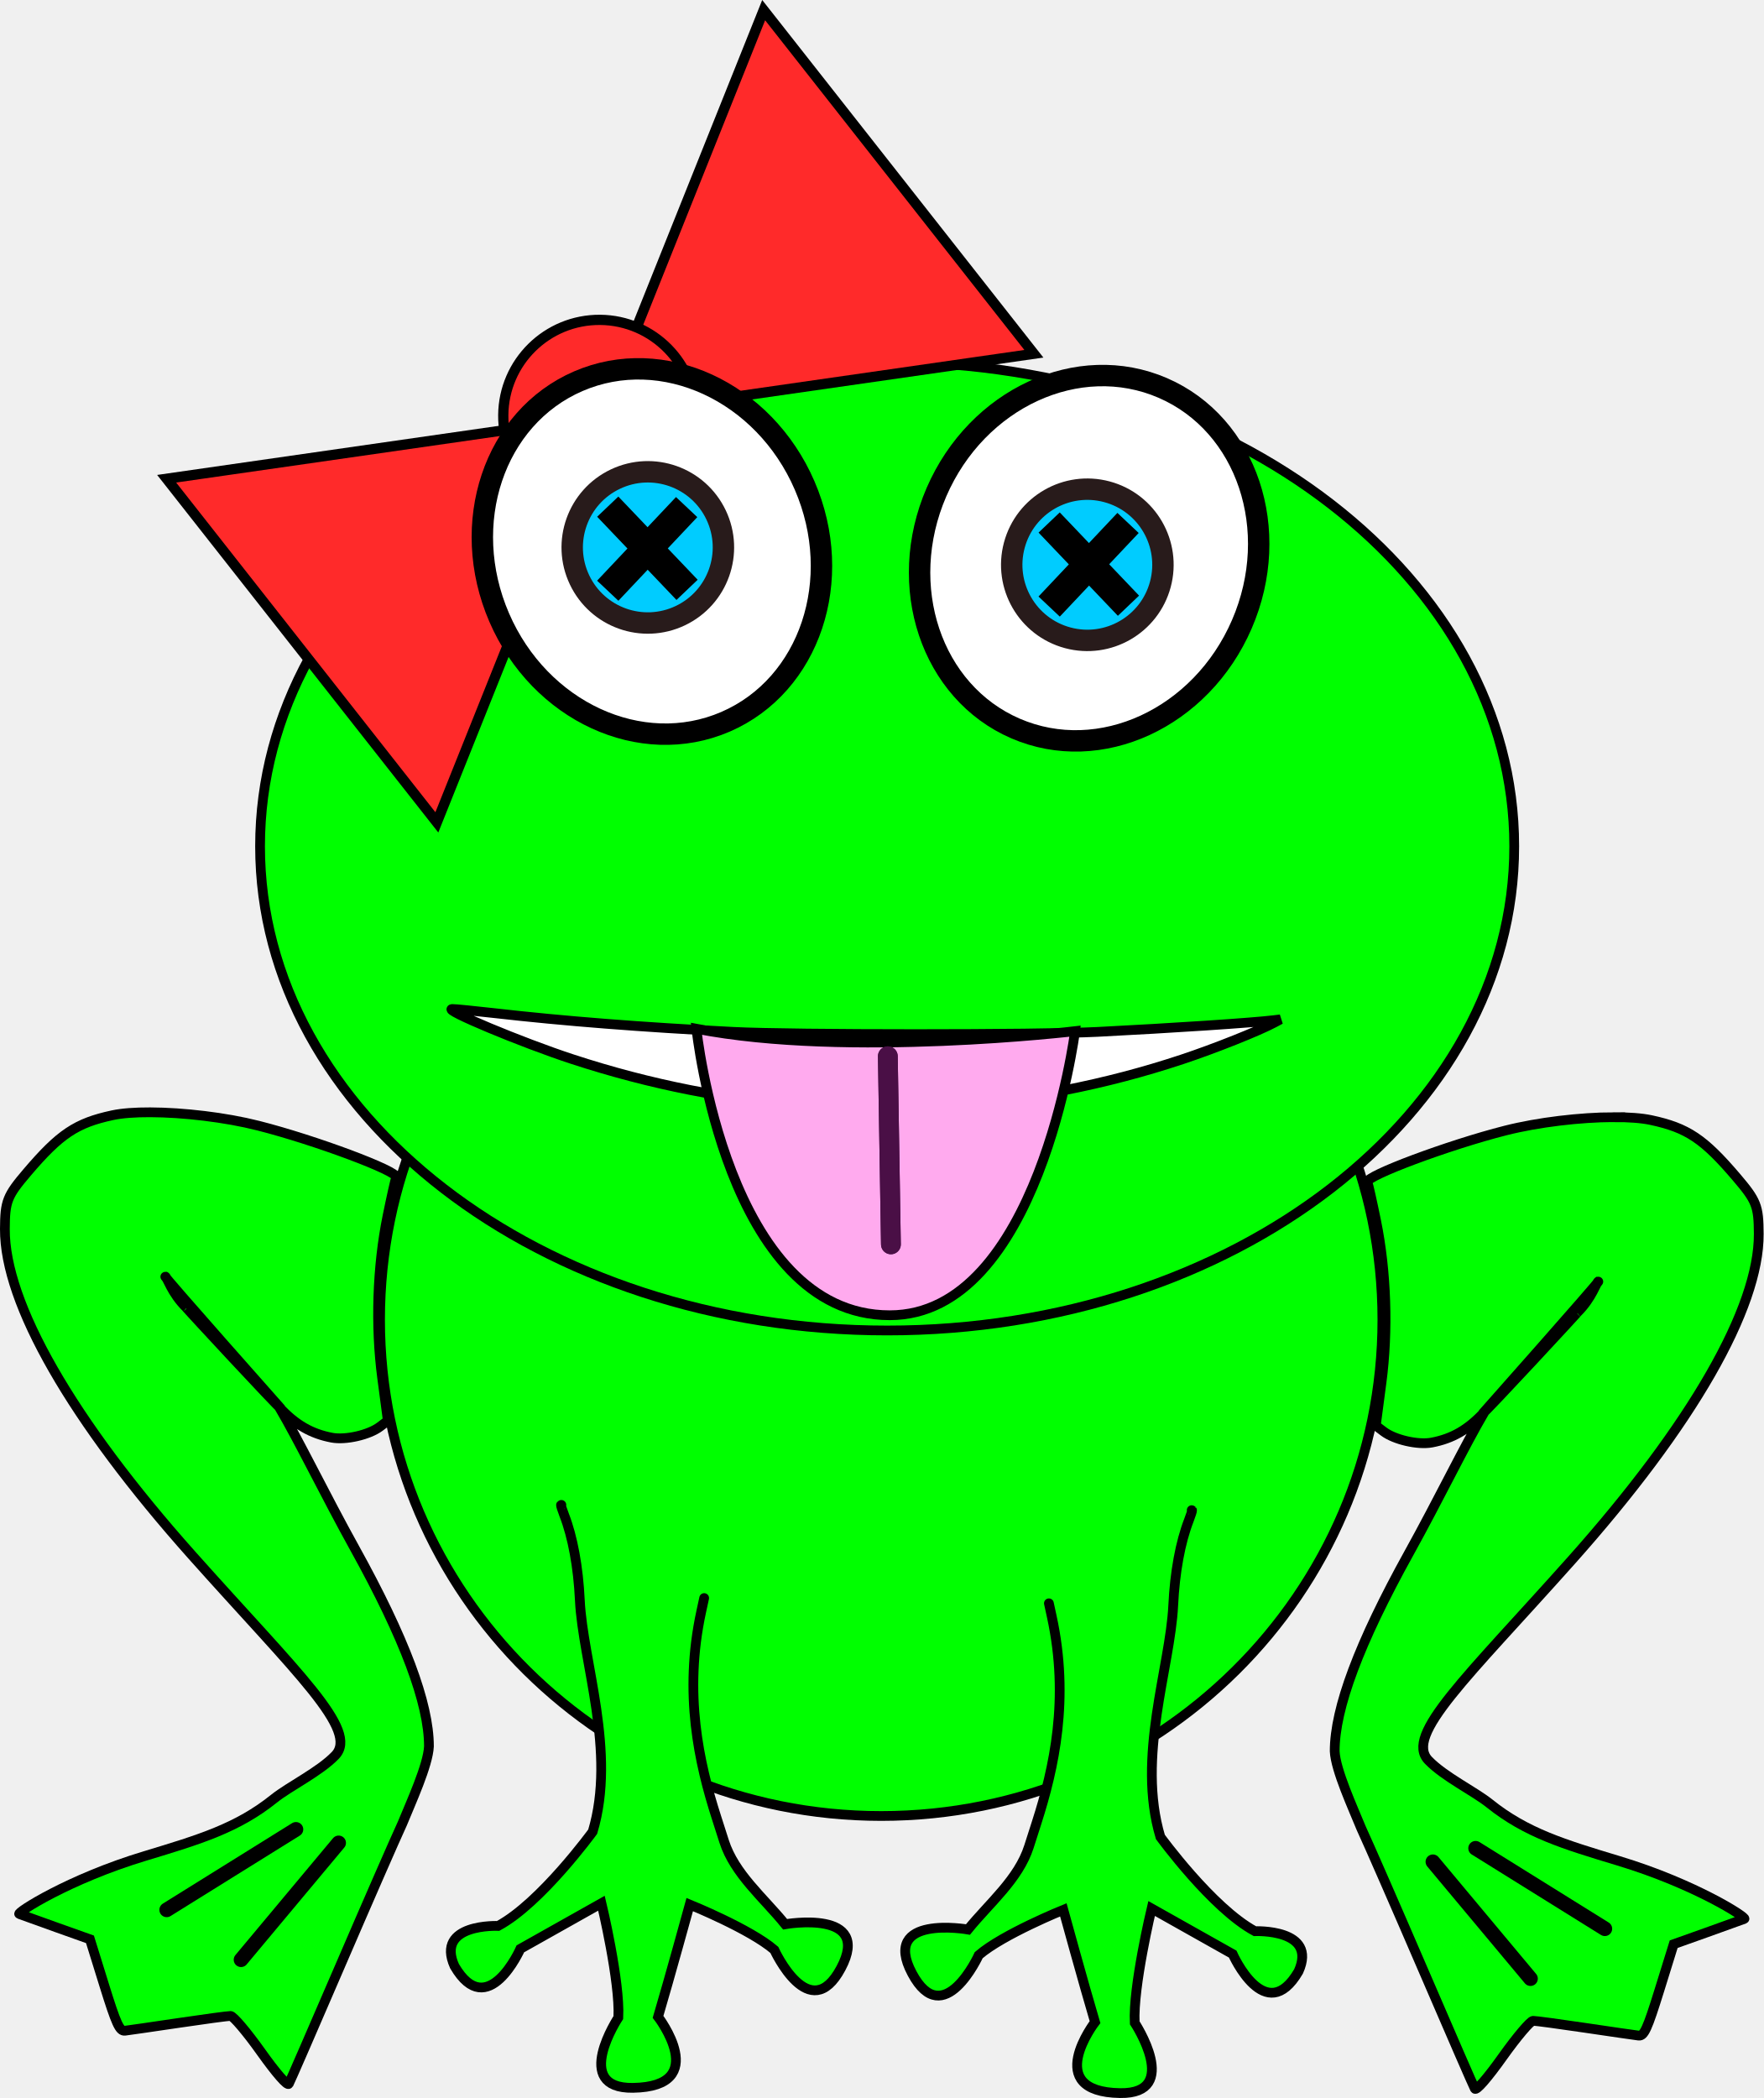
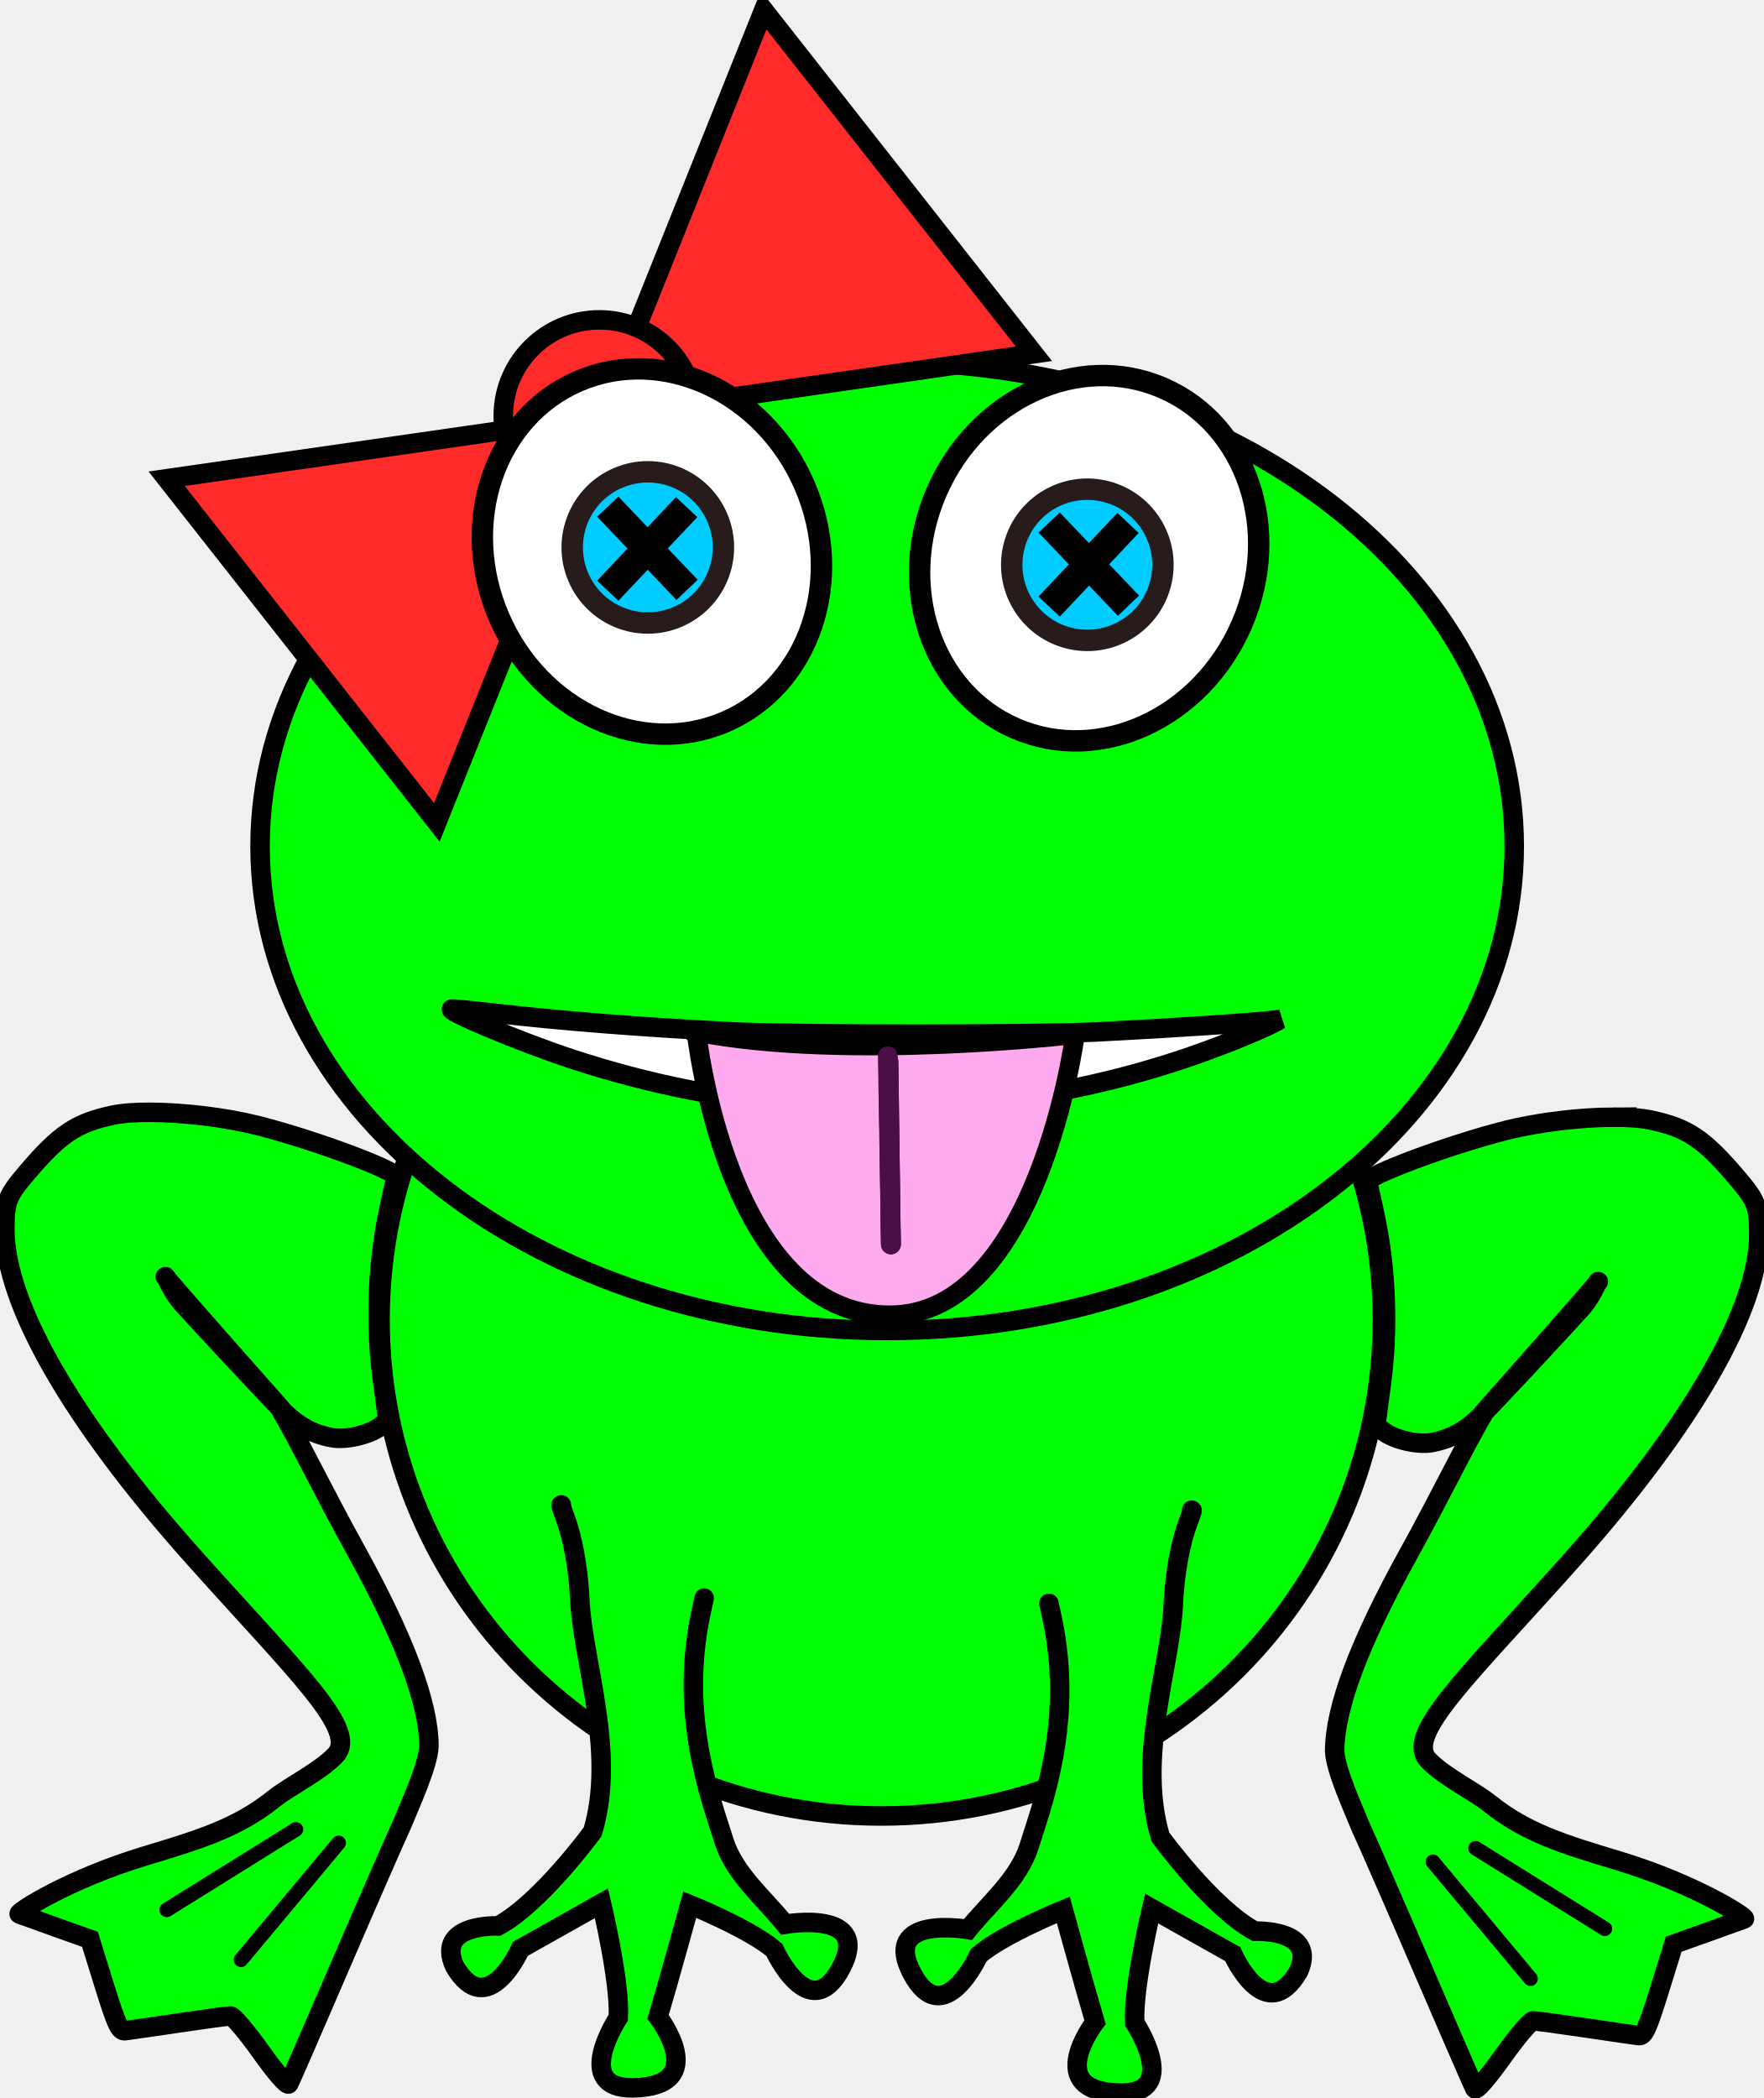
<svg xmlns="http://www.w3.org/2000/svg" width="204.101mm" height="242.796mm" viewBox="0 0 723.194 860.301" id="svg2" version="1.1">
  <defs id="defs4" />
  <g id="layer1" transform="translate(-17.64784,-56.21476)">
-     <ellipse style="fill:#00ff00;fill-opacity:1;stroke:#000000;stroke-width:4;stroke-linecap:round;stroke-miterlimit:4;stroke-dasharray:none;stroke-opacity:1" id="path6004" cx="379" cy="597.362" rx="205.513" ry="203.513" />
-     <ellipse style="fill:#00ff00;stroke:#000000;stroke-width:4;stroke-miterlimit:4;stroke-dasharray:none;stroke-opacity:1" id="path5323" cx="381.429" cy="403.219" rx="257.143" ry="198.571" />
-     <g id="g5919" transform="translate(-424.2857,-10.57143)" style="stroke-width:2;stroke-miterlimit:4;stroke-dasharray:none;fill:#ff2a2a">
-       <path transform="matrix(-0.0083874,0.9999648,-0.9999648,-0.0083874,912.9854,-302.227)" d="M 541.442,219.996 374.482,154.767 514.453,42.79 Z" id="path5911" style="fill:#ff2a2a;stroke:#000000;stroke-width:4.2;stroke-miterlimit:4;stroke-dasharray:none;stroke-opacity:1" />
-       <path transform="matrix(0.0083874,-0.9999648,0.9999648,0.0083874,912.9854,-302.227)" style="fill:#ff2a2a;stroke:#000000;stroke-width:4.2;stroke-miterlimit:4;stroke-dasharray:none;stroke-opacity:1" id="path5913" d="m -541.694,-220.754 -166.96,-65.23 139.971,-111.977 z" />
-       <circle transform="matrix(-0.0083874,0.9999648,-0.9999648,-0.0083874,0,0)" r="39.396" cy="-689.664" cx="231.568" id="path5917" style="fill:#ff2a2a;stroke:#000000;stroke-width:4.2;stroke-miterlimit:4;stroke-dasharray:none;stroke-opacity:1" />
+     <ellipse style="fill:#00ff00;fill-opacity:1;stroke:#000000;stroke-width:8;stroke-linecap:round;stroke-miterlimit:4;stroke-dasharray:none;stroke-opacity:1" id="path6004" cx="379" cy="597.362" rx="205.513" ry="203.513" />
+     <ellipse style="fill:#00ff00;stroke:#000000;stroke-width:8;stroke-miterlimit:4;stroke-dasharray:none;stroke-opacity:1" id="path5323" cx="381.429" cy="403.219" rx="257.143" ry="198.571" />
+     <g id="g5919" transform="translate(-424.2857,-10.57143)" style="stroke-width:8;stroke-miterlimit:4;stroke-dasharray:none;fill:#ff2a2a">
+       <path transform="matrix(-0.0083874,0.9999648,-0.9999648,-0.0083874,912.9854,-302.227)" d="M 541.442,219.996 374.482,154.767 514.453,42.79 Z" id="path5911" style="fill:#ff2a2a;stroke:#000000;stroke-width:8;stroke-miterlimit:4;stroke-dasharray:none;stroke-opacity:1" />
+       <path transform="matrix(0.0083874,-0.9999648,0.9999648,0.0083874,912.9854,-302.227)" style="fill:#ff2a2a;stroke:#000000;stroke-width:8;stroke-miterlimit:4;stroke-dasharray:none;stroke-opacity:1" id="path5913" d="m -541.694,-220.754 -166.96,-65.23 139.971,-111.977 z" />
+       <circle transform="matrix(-0.0083874,0.9999648,-0.9999648,-0.0083874,0,0)" r="39.396" cy="-689.664" cx="231.568" id="path5917" style="fill:#ff2a2a;stroke:#000000;stroke-width:8;stroke-miterlimit:4;stroke-dasharray:none;stroke-opacity:1" />
    </g>
    <ellipse style="fill:#ffffff;stroke:#000000;stroke-width:8.778;stroke-miterlimit:4;stroke-dasharray:none;stroke-opacity:1" id="path5361" cx="-149.519" cy="372.261" rx="68.221" ry="76.071" transform="matrix(-0.9178912,0.3968322,0.3968322,0.9178912,0,0)" />
    <ellipse cy="77.472" cx="539.283" id="circle5363" style="fill:#ffffff;stroke:#000000;stroke-width:8.778;stroke-miterlimit:4;stroke-dasharray:none;stroke-opacity:1" rx="68.221" ry="76.071" transform="matrix(0.9178912,0.3968322,-0.3968322,0.9178912,0,0)" />
-     <path style="fill:#ffffff;stroke:#000000;stroke-width:4;stroke-miterlimit:4;stroke-dasharray:none;stroke-opacity:1" d="m 350.201,509.855 c -33.7,-2.502 -65.953,-8.872 -97.857,-19.325 -20.724,-6.79 -53.398,-20.436 -49.253,-20.57 1,-0.032 8.715,0.727 17.143,1.688 28.887,3.293 60.523,5.773 98.181,7.697 24.053,1.229 125.132,1.232 149.286,0.005 30.912,-1.571 63.553,-3.738 72.143,-4.79 l 2.857,-0.35 -2.527,1.357 c -6.378,3.423 -24.499,10.639 -37.83,15.064 -31.285,10.384 -64.063,16.813 -98.214,19.262 -11.383,0.816 -42.725,0.795 -53.929,-0.037 z" id="path5942" />
+     <path style="fill:#ffffff;stroke:#000000;stroke-width:8;stroke-miterlimit:4;stroke-dasharray:none;stroke-opacity:1" d="m 350.201,509.855 c -33.7,-2.502 -65.953,-8.872 -97.857,-19.325 -20.724,-6.79 -53.398,-20.436 -49.253,-20.57 1,-0.032 8.715,0.727 17.143,1.688 28.887,3.293 60.523,5.773 98.181,7.697 24.053,1.229 125.132,1.232 149.286,0.005 30.912,-1.571 63.553,-3.738 72.143,-4.79 l 2.857,-0.35 -2.527,1.357 c -6.378,3.423 -24.499,10.639 -37.83,15.064 -31.285,10.384 -64.063,16.813 -98.214,19.262 -11.383,0.816 -42.725,0.795 -53.929,-0.037 z" id="path5942" />
    <circle r="31" cy="158.037" cx="522.215" id="circle6024" style="fill:#00ccff;fill-opacity:1;stroke:#281b1b;stroke-width:8.778;stroke-linecap:round;stroke-miterlimit:4;stroke-dasharray:none;stroke-opacity:1" transform="matrix(0.9659258,0.258819,-0.258819,0.9659258,0,0)" />
-     <path style="fill:#00ff00;fill-opacity:1;stroke:#000000;stroke-width:4;stroke-linecap:round;stroke-miterlimit:4;stroke-dasharray:none;stroke-opacity:1" d="m 79.24,512.32 c -6.152,-0.022 -11.532,0.36 -15.436,1.197 -14.893,3.194 -21.576,7.662 -34.992,23.398 -8.271,9.702 -9.109,11.833 -9.164,23.271 -0.147,30.411 27.417,78.459 76.775,133.824 43.075,48.317 68.666,71.704 58.663,82.058 -6.51,6.739 -18.73,12.616 -25.104,17.725 -15.033,12.048 -30.393,16.685 -52.82,23.459 -31.58,9.539 -52.816,23.352 -51.619,23.811 1.167,0.447 8.167,2.966 15.557,5.598 l 13.436,4.785 5.865,18.895 c 4.902,15.791 6.295,18.843 8.484,18.586 1.441,-0.169 11.322,-1.6 21.957,-3.182 10.635,-1.581 20.237,-2.875 21.338,-2.875 1.101,0 6.717,6.635 12.482,14.744 6.212,8.738 10.863,14.067 11.416,13.082 0.513,-0.914 9.952,-22.606 20.975,-48.201 11.023,-25.596 22.534,-51.935 25.582,-58.533 3.475,-8.52 10.542,-23.869 10.906,-31.629 0.01,-17.613 -10.036,-44.418 -30.457,-81.27 -12.187,-21.992 -22.731,-43.902 -31.008,-57.916 6.756,7.348 13.295,11.007 21.641,12.596 5.638,1.073 15.24,-1.121 19.73,-4.51 l 3.236,-2.443 -2.334,-17.631 c -2.825,-21.326 -2.02,-45.59 2.201,-66.305 1.576,-7.734 3.184,-14.902 3.572,-15.928 0.921,-2.437 -33.333,-15.228 -56.58,-21.127 -13.498,-3.425 -30.769,-5.432 -44.303,-5.48 z m 6.129,67.293 c 0.822,0.217 2.578,6.827 8.717,12.836 -0.854,-0.684 37.804,41.008 38.846,41.469 0,0 -48.359,-54.515 -47.562,-54.305 z" id="path6016" />
+     <path style="fill:#00ff00;fill-opacity:1;stroke:#000000;stroke-width:8;stroke-linecap:round;stroke-miterlimit:4;stroke-dasharray:none;stroke-opacity:1" d="m 79.24,512.32 c -6.152,-0.022 -11.532,0.36 -15.436,1.197 -14.893,3.194 -21.576,7.662 -34.992,23.398 -8.271,9.702 -9.109,11.833 -9.164,23.271 -0.147,30.411 27.417,78.459 76.775,133.824 43.075,48.317 68.666,71.704 58.663,82.058 -6.51,6.739 -18.73,12.616 -25.104,17.725 -15.033,12.048 -30.393,16.685 -52.82,23.459 -31.58,9.539 -52.816,23.352 -51.619,23.811 1.167,0.447 8.167,2.966 15.557,5.598 l 13.436,4.785 5.865,18.895 c 4.902,15.791 6.295,18.843 8.484,18.586 1.441,-0.169 11.322,-1.6 21.957,-3.182 10.635,-1.581 20.237,-2.875 21.338,-2.875 1.101,0 6.717,6.635 12.482,14.744 6.212,8.738 10.863,14.067 11.416,13.082 0.513,-0.914 9.952,-22.606 20.975,-48.201 11.023,-25.596 22.534,-51.935 25.582,-58.533 3.475,-8.52 10.542,-23.869 10.906,-31.629 0.01,-17.613 -10.036,-44.418 -30.457,-81.27 -12.187,-21.992 -22.731,-43.902 -31.008,-57.916 6.756,7.348 13.295,11.007 21.641,12.596 5.638,1.073 15.24,-1.121 19.73,-4.51 l 3.236,-2.443 -2.334,-17.631 c -2.825,-21.326 -2.02,-45.59 2.201,-66.305 1.576,-7.734 3.184,-14.902 3.572,-15.928 0.921,-2.437 -33.333,-15.228 -56.58,-21.127 -13.498,-3.425 -30.769,-5.432 -44.303,-5.48 z m 6.129,67.293 c 0.822,0.217 2.578,6.827 8.717,12.836 -0.854,-0.684 37.804,41.008 38.846,41.469 0,0 -48.359,-54.515 -47.562,-54.305 z" id="path6016" />
    <circle style="fill:#00ccff;fill-opacity:1;stroke:#281b1b;stroke-width:8.778;stroke-linecap:round;stroke-miterlimit:4;stroke-dasharray:none;stroke-opacity:1" id="path6022" cx="375.1" cy="135.407" r="31" transform="matrix(0.4291873,0.9032155,0.9032155,-0.4291873,0,0)" />
-     <path style="fill:#ffaaee;fill-rule:evenodd;stroke:#000000;stroke-width:4;stroke-linecap:butt;stroke-linejoin:miter;stroke-miterlimit:4;stroke-dasharray:none;stroke-opacity:1" d="m 303.224,478.092 c 61.946,12.071 155.262,0.963 155.262,0.963 0,0 -14.96,116.487 -75.999,116.487 -66.967,0 -79.263,-117.451 -79.263,-117.451 z" id="path5976" />
+     <path style="fill:#ffaaee;fill-rule:evenodd;stroke:#000000;stroke-width:8;stroke-linecap:butt;stroke-linejoin:miter;stroke-miterlimit:4;stroke-dasharray:none;stroke-opacity:1" d="m 303.224,479.342 c 61.946,12.071 155.262,0.963 155.262,0.963 0,0 -14.96,115.237 -75.999,115.237 -66.967,0 -79.263,-116.201 -79.263,-116.201 z" id="path5976" />
    <path style="fill:#eed7f4;fill-rule:evenodd;stroke:#4a0f46;stroke-width:8.117;stroke-linecap:round;stroke-linejoin:miter;stroke-miterlimit:4;stroke-dasharray:none;stroke-opacity:1" d="m 381.712,489.346 1.266,77.125" id="path5982" />
-     <path style="fill:#00ff00;fill-opacity:1;stroke:#000000;stroke-width:4;stroke-linecap:round;stroke-miterlimit:4;stroke-dasharray:none;stroke-opacity:1" d="m 247.839,673.305 0,5e-5 c -0.067,10e-4 -0.113,0.013 -0.137,0.037 -0.12,0.12 0.46,1.968 1.291,4.107 3.506,9.028 5.768,21.326 6.42,34.904 1.221,25.425 15.08,62.188 5.273,94.953 0,0 -21.201,29.169 -38.768,38.648 0,0 -25.814,-1.128 -17.893,16.492 13.564,23.233 27.004,-7.096 27.004,-7.096 l 33.252,-18.703 c 0,0 7.72,32.237 6.918,46.887 0,0 -19.289,29.196 5.984,28.818 32.354,-0.484 10.305,-29.111 10.305,-29.111 4.535,-15.288 12.992,-46.041 12.992,-46.041 0,0 24.756,10.015 34.688,18.584 0,0 14.442,31.678 27.329,7.481 12.974,-24.361 -22.91,-17.998 -22.91,-17.998 -8.792,-10.833 -20.739,-20.646 -25.005,-33.966 l -3.188,-9.954 C 304.291,779.169 297.888,750.7 305.203,717.009 l 1.193,-5.5" id="path6030" />
-     <path id="path6043" d="m 679.249,514.32 c 6.152,-0.022 11.532,0.36 15.436,1.197 14.893,3.194 21.576,7.662 34.992,23.398 8.271,9.702 9.109,11.833 9.164,23.271 0.147,30.411 -27.417,78.459 -76.775,133.824 -43.075,48.317 -68.666,71.704 -58.663,82.058 6.51,6.739 18.73,12.616 25.104,17.725 15.033,12.048 30.393,16.685 52.82,23.459 31.58,9.539 52.816,23.352 51.619,23.811 -1.167,0.447 -8.167,2.966 -15.557,5.598 l -13.436,4.785 -5.865,18.895 c -4.902,15.791 -6.295,18.843 -8.484,18.586 -1.441,-0.169 -11.322,-1.6 -21.957,-3.182 -10.635,-1.581 -20.237,-2.875 -21.338,-2.875 -1.101,0 -6.717,6.635 -12.482,14.744 -6.212,8.738 -10.863,14.067 -11.416,13.082 -0.513,-0.914 -9.952,-22.606 -20.975,-48.201 -11.023,-25.596 -22.534,-51.935 -25.582,-58.533 -3.475,-8.52 -10.542,-23.869 -10.906,-31.629 -0.01,-17.613 10.036,-44.418 30.457,-81.27 12.187,-21.992 22.731,-43.902 31.008,-57.916 -6.756,7.348 -13.295,11.007 -21.641,12.596 -5.638,1.073 -15.24,-1.121 -19.73,-4.51 l -3.236,-2.443 2.334,-17.631 c 2.825,-21.326 2.02,-45.59 -2.201,-66.305 -1.576,-7.734 -3.184,-14.902 -3.572,-15.928 -0.921,-2.437 33.333,-15.228 56.58,-21.127 13.498,-3.425 30.769,-5.432 44.303,-5.48 z m -6.129,67.293 c -0.822,0.217 -2.578,6.827 -8.717,12.836 0.854,-0.684 -37.804,41.008 -38.846,41.469 0,0 48.359,-54.515 47.562,-54.305 z" style="fill:#00ff00;fill-opacity:1;stroke:#000000;stroke-width:4;stroke-linecap:round;stroke-miterlimit:4;stroke-dasharray:none;stroke-opacity:1" />
+     <path style="fill:#00ff00;fill-opacity:1;stroke:#000000;stroke-width:8;stroke-linecap:round;stroke-miterlimit:4;stroke-dasharray:none;stroke-opacity:1" d="m 247.839,673.305 0,5e-5 c -0.067,10e-4 -0.113,0.013 -0.137,0.037 -0.12,0.12 0.46,1.968 1.291,4.107 3.506,9.028 5.768,21.326 6.42,34.904 1.221,25.425 15.08,62.188 5.273,94.953 0,0 -21.201,29.169 -38.768,38.648 0,0 -25.814,-1.128 -17.893,16.492 13.564,23.233 27.004,-7.096 27.004,-7.096 l 33.252,-18.703 c 0,0 7.72,32.237 6.918,46.887 0,0 -19.289,29.196 5.984,28.818 32.354,-0.484 10.305,-29.111 10.305,-29.111 4.535,-15.288 12.992,-46.041 12.992,-46.041 0,0 24.756,10.015 34.688,18.584 0,0 14.442,31.678 27.329,7.481 12.974,-24.361 -22.91,-17.998 -22.91,-17.998 -8.792,-10.833 -20.739,-20.646 -25.005,-33.966 l -3.188,-9.954 C 304.291,779.169 297.888,750.7 305.203,717.009 l 1.193,-5.5" id="path6030" />
+     <path id="path6043" d="m 679.249,514.32 c 6.152,-0.022 11.532,0.36 15.436,1.197 14.893,3.194 21.576,7.662 34.992,23.398 8.271,9.702 9.109,11.833 9.164,23.271 0.147,30.411 -27.417,78.459 -76.775,133.824 -43.075,48.317 -68.666,71.704 -58.663,82.058 6.51,6.739 18.73,12.616 25.104,17.725 15.033,12.048 30.393,16.685 52.82,23.459 31.58,9.539 52.816,23.352 51.619,23.811 -1.167,0.447 -8.167,2.966 -15.557,5.598 l -13.436,4.785 -5.865,18.895 c -4.902,15.791 -6.295,18.843 -8.484,18.586 -1.441,-0.169 -11.322,-1.6 -21.957,-3.182 -10.635,-1.581 -20.237,-2.875 -21.338,-2.875 -1.101,0 -6.717,6.635 -12.482,14.744 -6.212,8.738 -10.863,14.067 -11.416,13.082 -0.513,-0.914 -9.952,-22.606 -20.975,-48.201 -11.023,-25.596 -22.534,-51.935 -25.582,-58.533 -3.475,-8.52 -10.542,-23.869 -10.906,-31.629 -0.01,-17.613 10.036,-44.418 30.457,-81.27 12.187,-21.992 22.731,-43.902 31.008,-57.916 -6.756,7.348 -13.295,11.007 -21.641,12.596 -5.638,1.073 -15.24,-1.121 -19.73,-4.51 l -3.236,-2.443 2.334,-17.631 c 2.825,-21.326 2.02,-45.59 -2.201,-66.305 -1.576,-7.734 -3.184,-14.902 -3.572,-15.928 -0.921,-2.437 33.333,-15.228 56.58,-21.127 13.498,-3.425 30.769,-5.432 44.303,-5.48 z m -6.129,67.293 c -0.822,0.217 -2.578,6.827 -8.717,12.836 0.854,-0.684 -37.804,41.008 -38.846,41.469 0,0 48.359,-54.515 47.562,-54.305 z" style="fill:#00ff00;fill-opacity:1;stroke:#000000;stroke-width:8;stroke-linecap:round;stroke-miterlimit:4;stroke-dasharray:none;stroke-opacity:1" />
    <path style="fill:none;fill-rule:evenodd;stroke:#000000;stroke-width:6;stroke-linecap:round;stroke-linejoin:miter;stroke-miterlimit:4;stroke-dasharray:none;stroke-opacity:1" d="m 86,839.362 53,-33" id="path6045" />
    <path id="path6047" d="m 116.487,859.82 40.026,-47.916" style="fill:none;fill-rule:evenodd;stroke:#000000;stroke-width:6;stroke-linecap:round;stroke-linejoin:miter;stroke-miterlimit:4;stroke-dasharray:none;stroke-opacity:1" />
    <path id="path6049" d="m 675.73,847.112 -53,-33" style="fill:none;fill-rule:evenodd;stroke:#000000;stroke-width:6;stroke-linecap:round;stroke-linejoin:miter;stroke-miterlimit:4;stroke-dasharray:none;stroke-opacity:1" />
    <path style="fill:none;fill-rule:evenodd;stroke:#000000;stroke-width:6;stroke-linecap:round;stroke-linejoin:miter;stroke-miterlimit:4;stroke-dasharray:none;stroke-opacity:1" d="m 645.242,867.57 -40.026,-47.916" id="path6051" />
-     <path style="fill:#00ff00;fill-opacity:1;stroke:#000000;stroke-width:4;stroke-linecap:round;stroke-miterlimit:4;stroke-dasharray:none;stroke-opacity:1" d="m 506.314,675.463 0,5e-5 c 0.067,10e-4 0.113,0.013 0.137,0.037 0.12,0.12 -0.46,1.968 -1.291,4.107 -3.506,9.028 -5.768,21.326 -6.42,34.904 -1.221,25.425 -15.08,62.188 -5.273,94.953 0,0 21.201,29.169 38.768,38.648 0,0 25.814,-1.128 17.893,16.492 -13.564,23.233 -27.004,-7.096 -27.004,-7.096 l -33.252,-18.703 c 0,0 -7.72,32.237 -6.918,46.887 0,0 19.289,29.196 -5.984,28.818 -32.354,-0.484 -10.305,-29.111 -10.305,-29.111 -4.535,-15.288 -12.992,-46.041 -12.992,-46.041 0,0 -24.756,10.015 -34.688,18.584 0,0 -14.442,31.678 -27.329,7.481 -12.974,-24.361 22.91,-17.998 22.91,-17.998 8.792,-10.833 20.739,-20.646 25.005,-33.966 l 3.188,-9.954 c 7.104,-22.18 13.507,-50.648 6.192,-84.34 l -1.193,-5.5" id="path6030-4" />
+     <path style="fill:#00ff00;fill-opacity:1;stroke:#000000;stroke-width:8;stroke-linecap:round;stroke-miterlimit:4;stroke-dasharray:none;stroke-opacity:1" d="m 506.314,675.463 0,5e-5 c 0.067,10e-4 0.113,0.013 0.137,0.037 0.12,0.12 -0.46,1.968 -1.291,4.107 -3.506,9.028 -5.768,21.326 -6.42,34.904 -1.221,25.425 -15.08,62.188 -5.273,94.953 0,0 21.201,29.169 38.768,38.648 0,0 25.814,-1.128 17.893,16.492 -13.564,23.233 -27.004,-7.096 -27.004,-7.096 l -33.252,-18.703 c 0,0 -7.72,32.237 -6.918,46.887 0,0 19.289,29.196 -5.984,28.818 -32.354,-0.484 -10.305,-29.111 -10.305,-29.111 -4.535,-15.288 -12.992,-46.041 -12.992,-46.041 0,0 -24.756,10.015 -34.688,18.584 0,0 -14.442,31.678 -27.329,7.481 -12.974,-24.361 22.91,-17.998 22.91,-17.998 8.792,-10.833 20.739,-20.646 25.005,-33.966 l 3.188,-9.954 c 7.104,-22.18 13.507,-50.648 6.192,-84.34 l -1.193,-5.5" id="path6030-4" />
    <g id="g4170">
      <path style="fill:none;fill-rule:evenodd;stroke:#000000;stroke-width:12;stroke-linecap:butt;stroke-linejoin:miter;stroke-miterlimit:4;stroke-dasharray:none;stroke-opacity:1" d="m 447.86,270.472 32.527,34.118" id="path4164" />
      <path style="fill:none;fill-rule:evenodd;stroke:#000000;stroke-width:12;stroke-linecap:butt;stroke-linejoin:miter;stroke-miterlimit:4;stroke-dasharray:none;stroke-opacity:1" d="m 480.21,270.649 -32.35,34.295" id="path4166" />
    </g>
-     <path id="path4168" d="m 381.712,489.346 1.266,77.125" style="fill:#eed7f4;fill-rule:evenodd;stroke:#4a0f46;stroke-width:8.117;stroke-linecap:round;stroke-linejoin:miter;stroke-miterlimit:4;stroke-dasharray:none;stroke-opacity:1" />
+     <path id="path4168" d="m 381.962,491.596 1.016,74.875" style="fill:#eed7f4;fill-rule:evenodd;stroke:#4a0f46;stroke-width:8.117;stroke-linecap:round;stroke-linejoin:miter;stroke-miterlimit:4;stroke-dasharray:none;stroke-opacity:1" />
    <g id="g4174" transform="translate(-181,-6.5)">
      <path id="path4176" d="m 447.86,270.472 32.527,34.118" style="fill:none;fill-rule:evenodd;stroke:#000000;stroke-width:12;stroke-linecap:butt;stroke-linejoin:miter;stroke-miterlimit:4;stroke-dasharray:none;stroke-opacity:1" />
      <path id="path4178" d="m 480.21,270.649 -32.35,34.295" style="fill:none;fill-rule:evenodd;stroke:#000000;stroke-width:12;stroke-linecap:butt;stroke-linejoin:miter;stroke-miterlimit:4;stroke-dasharray:none;stroke-opacity:1" />
    </g>
+     <path style="fill:#eed7f4;fill-rule:evenodd;stroke:#4a0f46;stroke-width:8.117;stroke-linecap:round;stroke-linejoin:miter;stroke-miterlimit:4;stroke-dasharray:none;stroke-opacity:1" d="m 381.962,491.596 1.016,74.875" id="path4161" />
  </g>
</svg>
